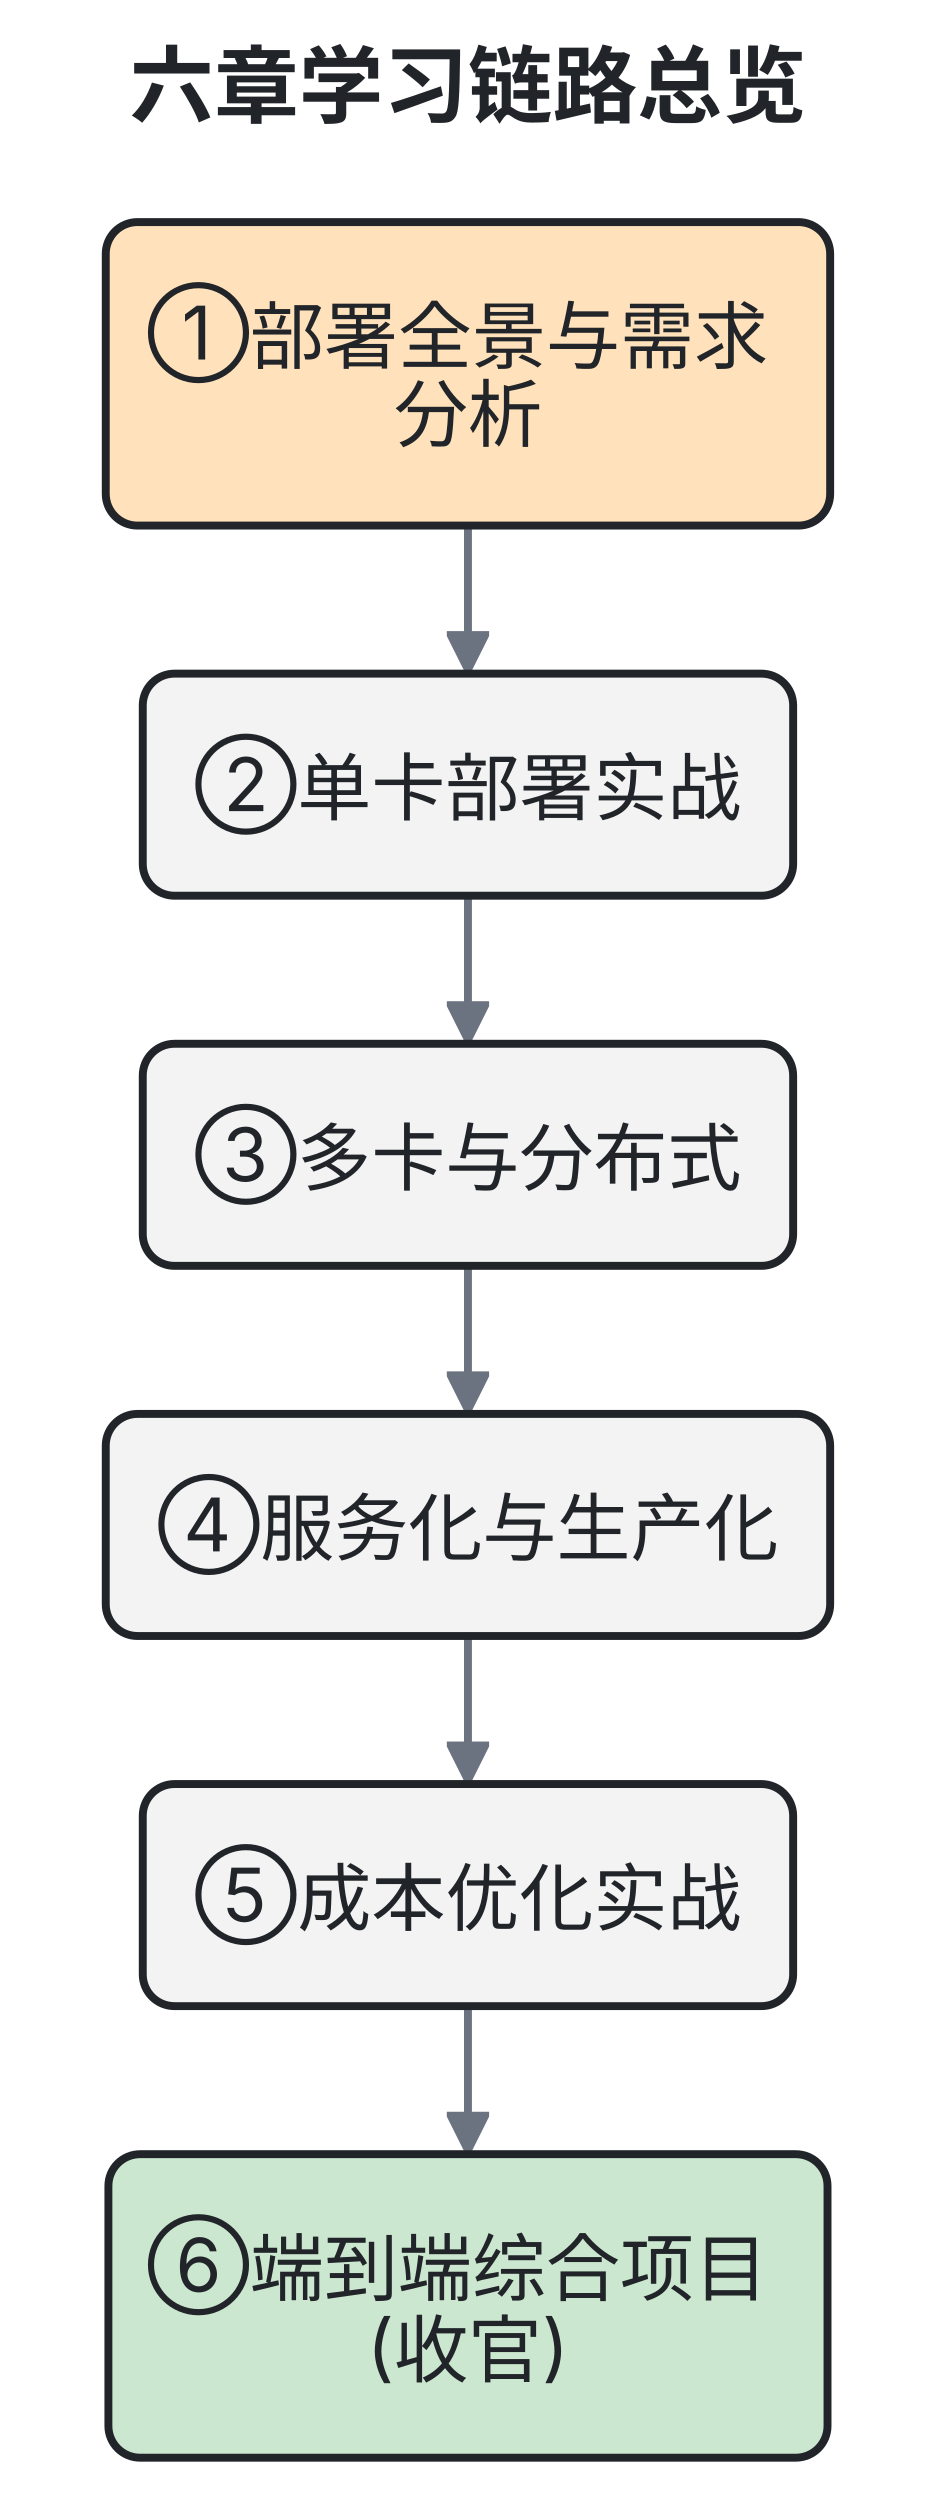
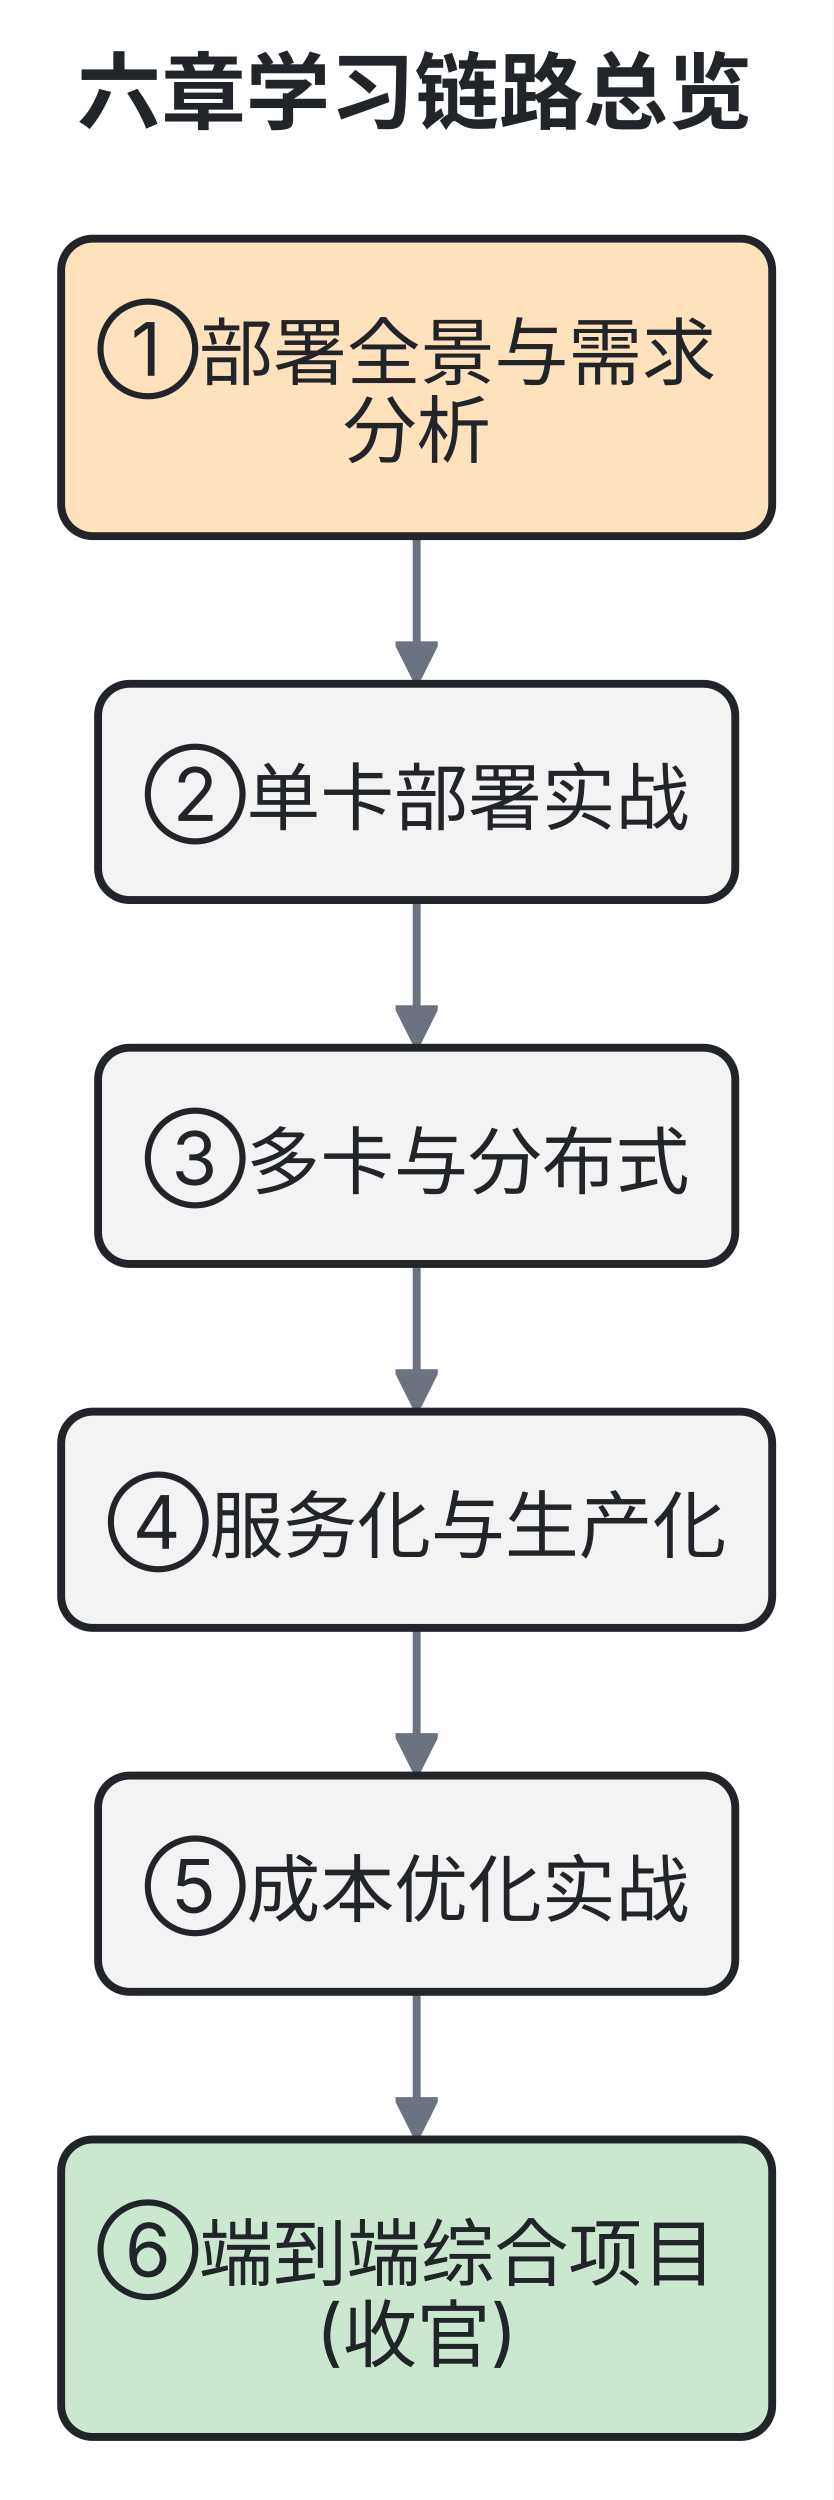
- <svg xmlns="http://www.w3.org/2000/svg" id="fig923342519" width="177" class="flowchart" viewBox="-12 -34 177 472.8" role="graphics-document document" aria-roledescription="flowchart-v2" height="472.8">
-   <rect id="fig-background" x="-12" y="-34" width="177" height="472.8" fill="#FFFFFF" />
-   <style>#fig923342519{font-family:system-ui,-apple-system,"Noto Sans SC","PingFang SC",sans-serif;font-size:14px;fill:#212529;}@keyframes edge-animation-frame{from{stroke-dashoffset:0;}}@keyframes dash{to{stroke-dashoffset:0;}}#fig923342519 .edge-animation-slow{stroke-dasharray:9,5!important;stroke-dashoffset:900;animation:dash 50s linear infinite;stroke-linecap:round;}#fig923342519 .edge-animation-fast{stroke-dasharray:9,5!important;stroke-dashoffset:900;animation:dash 20s linear infinite;stroke-linecap:round;}#fig923342519 .error-icon{fill:#F8FBFF;}#fig923342519 .error-text{fill:#070400;stroke:#070400;}#fig923342519 .edge-thickness-normal{stroke-width:1px;}#fig923342519 .edge-thickness-thick{stroke-width:3.5px;}#fig923342519 .edge-pattern-solid{stroke-dasharray:0;}#fig923342519 .edge-thickness-invisible{stroke-width:0;fill:none;}#fig923342519 .edge-pattern-dashed{stroke-dasharray:3;}#fig923342519 .edge-pattern-dotted{stroke-dasharray:2;}#fig923342519 .marker{fill:#6B7280;stroke:#6B7280;}#fig923342519 .marker.cross{stroke:#6B7280;}#fig923342519 svg{font-family:system-ui,-apple-system,"Noto Sans SC","PingFang SC",sans-serif;font-size:14px;}#fig923342519 p{margin:0;}#fig923342519 .label{font-family:system-ui,-apple-system,"Noto Sans SC","PingFang SC",sans-serif;color:#212529;}#fig923342519 .cluster-label text{fill:#212529;}#fig923342519 .cluster-label span{color:#212529;}#fig923342519 .cluster-label span p{background-color:transparent;}#fig923342519 .label text,#fig923342519 span{fill:#212529;color:#212529;}#fig923342519 .node rect,#fig923342519 .node circle,#fig923342519 .node ellipse,#fig923342519 .node polygon,#fig923342519 .node path{fill:#C2E8F7;stroke:#84D0EF;stroke-width:1px;}#fig923342519 .rough-node .label text,#fig923342519 .node .label text,#fig923342519 .image-shape .label,#fig923342519 .icon-shape .label{text-anchor:middle;}#fig923342519 .node .katex path{fill:#000;stroke:#000;stroke-width:1px;}#fig923342519 .rough-node .label,#fig923342519 .node .label,#fig923342519 .image-shape .label,#fig923342519 .icon-shape .label{text-align:center;}#fig923342519 .node.clickable{cursor:pointer;}#fig923342519 .root .anchor path{fill:#6B7280!important;stroke-width:0;stroke:#6B7280;}#fig923342519 .arrowheadPath{fill:#000000;}#fig923342519 .edgePaths .path{stroke:#6B7280;stroke-width:1px;}#fig923342519 .flowchart-link{stroke:#6B7280;fill:none;}#fig923342519 .edgeLabel{background-color:transparent;text-align:center;}#fig923342519 .edgeLabel p{background-color:transparent;}#fig923342519 .edgeLabel rect{opacity:0.5;background-color:transparent;fill:transparent;}#fig923342519 .labelBkg{background-color:rgba(0, 0, 0, 0.5);}#fig923342519 .cluster rect{fill:#F8FBFF;stroke:#E2E8F0;stroke-width:1px;}#fig923342519 .cluster text{fill:#212529;}#fig923342519 .cluster span{color:#212529;}#fig923342519 .node .collapsed-indicator{fill:#E2E8F0;stroke:none;opacity:0.6;}#fig923342519 .node .collapsed-separator{stroke:#E2E8F0;stroke-width:0.75px;}#fig923342519 div.mermaidTooltip{position:absolute;text-align:center;max-width:200px;padding:2px;font-family:system-ui,-apple-system,"Noto Sans SC","PingFang SC",sans-serif;font-size:12px;background:#F8FBFF;border:1px solid hsl(214.286, 60%, 88.627%);border-radius:2px;pointer-events:none;z-index:100;}#fig923342519 .flowchartTitleText{text-anchor:middle;font-size:18px;fill:#212529;}#fig923342519 rect.text{fill:none;stroke-width:0;}#fig923342519 .icon-shape,#fig923342519 .image-shape{background-color:transparent;text-align:center;}#fig923342519 .icon-shape p,#fig923342519 .image-shape p{background-color:transparent;padding:2px;}#fig923342519 .icon-shape .label rect,#fig923342519 .image-shape .label rect{opacity:0.5;background-color:transparent;fill:transparent;}#fig923342519 .label-icon{display:inline-block;height:1em;overflow:visible;vertical-align:-0.125em;}#fig923342519 .node .label-icon path{fill:currentColor;stroke:revert;stroke-width:revert;}#fig923342519 .node .neo-node{stroke:#84D0EF;}#fig923342519 [data-look="neo"].node rect,#fig923342519 [data-look="neo"].cluster rect,#fig923342519 [data-look="neo"].node polygon{stroke:url(#fig923342519-gradient);filter:drop-shadow( 1px 2px 2px rgba(185,185,185,1));}#fig923342519 [data-look="neo"].swimlane.cluster rect{filter:none;}#fig923342519 [data-look="neo"].node path{stroke:url(#fig923342519-gradient);stroke-width:1px;}#fig923342519 [data-look="neo"].node .outer-path{filter:drop-shadow( 1px 2px 2px rgba(185,185,185,1));}#fig923342519 [data-look="neo"].node .neo-line path{stroke:#84D0EF;filter:none;}#fig923342519 [data-look="neo"].node circle{stroke:url(#fig923342519-gradient);filter:drop-shadow( 1px 2px 2px rgba(185,185,185,1));}#fig923342519 [data-look="neo"].node circle .state-start{fill:#000000;}#fig923342519 [data-look="neo"].icon-shape .icon{fill:url(#fig923342519-gradient);filter:drop-shadow( 1px 2px 2px rgba(185,185,185,1));}#fig923342519 [data-look="neo"].icon-shape .icon-neo path{stroke:url(#fig923342519-gradient);filter:drop-shadow( 1px 2px 2px rgba(185,185,185,1));}#fig923342519 :root{--mermaid-font-family:"trebuchet ms",verdana,arial,sans-serif;}#fig923342519 .neutral rect{fill:rgb(248, 251, 255)!important;stroke:rgb(33, 37, 41)!important;stroke-width:1.5px!important;color:rgb(33, 37, 41)!important;rx:6!important;ry:6!important;}#fig923342519 .neutral polygon{fill:rgb(248, 251, 255)!important;stroke:rgb(33, 37, 41)!important;stroke-width:1.5px!important;color:rgb(33, 37, 41)!important;rx:6!important;ry:6!important;}#fig923342519 .neutral ellipse{fill:rgb(248, 251, 255)!important;stroke:rgb(33, 37, 41)!important;stroke-width:1.5px!important;color:rgb(33, 37, 41)!important;rx:6!important;ry:6!important;}#fig923342519 .neutral circle{fill:rgb(248, 251, 255)!important;stroke:rgb(33, 37, 41)!important;stroke-width:1.5px!important;color:rgb(33, 37, 41)!important;rx:6!important;ry:6!important;}#fig923342519 .neutral path{fill:rgb(248, 251, 255)!important;stroke:rgb(33, 37, 41)!important;stroke-width:1.5px!important;color:rgb(33, 37, 41)!important;rx:6!important;ry:6!important;}#fig923342519 .neutral tspan{fill:rgb(33, 37, 41)!important;}#fig923342519 .root rect{fill:rgb(252, 224, 225)!important;stroke:rgb(33, 37, 41)!important;stroke-width:1.5px!important;color:rgb(33, 37, 41)!important;rx:6!important;ry:6!important;font-weight:bold!important;}#fig923342519 .root polygon{fill:rgb(252, 224, 225)!important;stroke:rgb(33, 37, 41)!important;stroke-width:1.5px!important;color:rgb(33, 37, 41)!important;rx:6!important;ry:6!important;font-weight:bold!important;}#fig923342519 .root ellipse{fill:rgb(252, 224, 225)!important;stroke:rgb(33, 37, 41)!important;stroke-width:1.5px!important;color:rgb(33, 37, 41)!important;rx:6!important;ry:6!important;font-weight:bold!important;}#fig923342519 .root circle{fill:rgb(252, 224, 225)!important;stroke:rgb(33, 37, 41)!important;stroke-width:1.5px!important;color:rgb(33, 37, 41)!important;rx:6!important;ry:6!important;font-weight:bold!important;}#fig923342519 .root tspan{fill:rgb(33, 37, 41)!important;}#fig923342519 .category rect{fill:rgb(194, 232, 247)!important;stroke:rgb(33, 37, 41)!important;stroke-width:1.5px!important;color:rgb(33, 37, 41)!important;rx:6!important;ry:6!important;}#fig923342519 .category polygon{fill:rgb(194, 232, 247)!important;stroke:rgb(33, 37, 41)!important;stroke-width:1.5px!important;color:rgb(33, 37, 41)!important;rx:6!important;ry:6!important;}#fig923342519 .category ellipse{fill:rgb(194, 232, 247)!important;stroke:rgb(33, 37, 41)!important;stroke-width:1.5px!important;color:rgb(33, 37, 41)!important;rx:6!important;ry:6!important;}#fig923342519 .category circle{fill:rgb(194, 232, 247)!important;stroke:rgb(33, 37, 41)!important;stroke-width:1.5px!important;color:rgb(33, 37, 41)!important;rx:6!important;ry:6!important;}#fig923342519 .category path{fill:rgb(194, 232, 247)!important;stroke:rgb(33, 37, 41)!important;stroke-width:1.5px!important;color:rgb(33, 37, 41)!important;rx:6!important;ry:6!important;}#fig923342519 .category tspan{fill:rgb(33, 37, 41)!important;}#fig923342519 .leaf rect{fill:rgb(243, 243, 244)!important;stroke:rgb(33, 37, 41)!important;stroke-width:1.5px!important;color:rgb(33, 37, 41)!important;rx:6!important;ry:6!important;}#fig923342519 .leaf polygon{fill:rgb(243, 243, 244)!important;stroke:rgb(33, 37, 41)!important;stroke-width:1.5px!important;color:rgb(33, 37, 41)!important;rx:6!important;ry:6!important;}#fig923342519 .leaf ellipse{fill:rgb(243, 243, 244)!important;stroke:rgb(33, 37, 41)!important;stroke-width:1.5px!important;color:rgb(33, 37, 41)!important;rx:6!important;ry:6!important;}#fig923342519 .leaf circle{fill:rgb(243, 243, 244)!important;stroke:rgb(33, 37, 41)!important;stroke-width:1.5px!important;color:rgb(33, 37, 41)!important;rx:6!important;ry:6!important;}#fig923342519 .leaf path{fill:rgb(243, 243, 244)!important;stroke:rgb(33, 37, 41)!important;stroke-width:1.5px!important;color:rgb(33, 37, 41)!important;rx:6!important;ry:6!important;}#fig923342519 .leaf tspan{fill:rgb(33, 37, 41)!important;}#fig923342519 .input rect{fill:rgb(255, 226, 187)!important;stroke:rgb(33, 37, 41)!important;stroke-width:1.5px!important;color:rgb(33, 37, 41)!important;rx:6!important;ry:6!important;}#fig923342519 .input polygon{fill:rgb(255, 226, 187)!important;stroke:rgb(33, 37, 41)!important;stroke-width:1.5px!important;color:rgb(33, 37, 41)!important;rx:6!important;ry:6!important;}#fig923342519 .input ellipse{fill:rgb(255, 226, 187)!important;stroke:rgb(33, 37, 41)!important;stroke-width:1.5px!important;color:rgb(33, 37, 41)!important;rx:6!important;ry:6!important;}#fig923342519 .input circle{fill:rgb(255, 226, 187)!important;stroke:rgb(33, 37, 41)!important;stroke-width:1.5px!important;color:rgb(33, 37, 41)!important;rx:6!important;ry:6!important;}#fig923342519 .input path{fill:rgb(255, 226, 187)!important;stroke:rgb(33, 37, 41)!important;stroke-width:1.5px!important;color:rgb(33, 37, 41)!important;rx:6!important;ry:6!important;}#fig923342519 .input tspan{fill:rgb(33, 37, 41)!important;}#fig923342519 .output rect{fill:rgb(204, 231, 207)!important;stroke:rgb(33, 37, 41)!important;stroke-width:1.5px!important;color:rgb(33, 37, 41)!important;rx:6!important;ry:6!important;}#fig923342519 .output polygon{fill:rgb(204, 231, 207)!important;stroke:rgb(33, 37, 41)!important;stroke-width:1.5px!important;color:rgb(33, 37, 41)!important;rx:6!important;ry:6!important;}#fig923342519 .output ellipse{fill:rgb(204, 231, 207)!important;stroke:rgb(33, 37, 41)!important;stroke-width:1.5px!important;color:rgb(33, 37, 41)!important;rx:6!important;ry:6!important;}#fig923342519 .output circle{fill:rgb(204, 231, 207)!important;stroke:rgb(33, 37, 41)!important;stroke-width:1.5px!important;color:rgb(33, 37, 41)!important;rx:6!important;ry:6!important;}#fig923342519 .output path{fill:rgb(204, 231, 207)!important;stroke:rgb(33, 37, 41)!important;stroke-width:1.5px!important;color:rgb(33, 37, 41)!important;rx:6!important;ry:6!important;}#fig923342519 .output tspan{fill:rgb(33, 37, 41)!important;}#fig923342519 .warning rect{fill:rgb(242, 244, 193)!important;stroke:rgb(33, 37, 41)!important;stroke-width:1.5px!important;color:rgb(33, 37, 41)!important;rx:6!important;ry:6!important;}#fig923342519 .warning polygon{fill:rgb(242, 244, 193)!important;stroke:rgb(33, 37, 41)!important;stroke-width:1.5px!important;color:rgb(33, 37, 41)!important;rx:6!important;ry:6!important;}#fig923342519 .warning ellipse{fill:rgb(242, 244, 193)!important;stroke:rgb(33, 37, 41)!important;stroke-width:1.5px!important;color:rgb(33, 37, 41)!important;rx:6!important;ry:6!important;}#fig923342519 .warning circle{fill:rgb(242, 244, 193)!important;stroke:rgb(33, 37, 41)!important;stroke-width:1.5px!important;color:rgb(33, 37, 41)!important;rx:6!important;ry:6!important;}#fig923342519 .warning path{fill:rgb(242, 244, 193)!important;stroke:rgb(33, 37, 41)!important;stroke-width:1.5px!important;color:rgb(33, 37, 41)!important;rx:6!important;ry:6!important;}#fig923342519 .warning tspan{fill:rgb(33, 37, 41)!important;}#fig923342519 .error rect{fill:rgb(254, 202, 202)!important;stroke:rgb(248, 113, 113)!important;stroke-width:1.5px!important;color:rgb(33, 37, 41)!important;rx:6!important;ry:6!important;}#fig923342519 .error polygon{fill:rgb(254, 202, 202)!important;stroke:rgb(248, 113, 113)!important;stroke-width:1.5px!important;color:rgb(33, 37, 41)!important;rx:6!important;ry:6!important;}#fig923342519 .error ellipse{fill:rgb(254, 202, 202)!important;stroke:rgb(248, 113, 113)!important;stroke-width:1.5px!important;color:rgb(33, 37, 41)!important;rx:6!important;ry:6!important;}#fig923342519 .error circle{fill:rgb(254, 202, 202)!important;stroke:rgb(248, 113, 113)!important;stroke-width:1.5px!important;color:rgb(33, 37, 41)!important;rx:6!important;ry:6!important;}#fig923342519 .error path{fill:rgb(254, 202, 202)!important;stroke:rgb(248, 113, 113)!important;stroke-width:1.5px!important;color:rgb(33, 37, 41)!important;rx:6!important;ry:6!important;}#fig923342519 .error tspan{fill:rgb(33, 37, 41)!important;}
+ <svg xmlns="http://www.w3.org/2000/svg" id="fig710857665" width="158" class="flowchart" viewBox="-3.594 -37.25 158 474" role="graphics-document document" aria-roledescription="flowchart-v2" height="474">
+   <rect id="fig-background" x="-3.594" y="-37.25" width="158" height="474" fill="#FFFFFF" />
+   <style>#fig710857665{font-family:system-ui,-apple-system,"Noto Sans SC","PingFang SC",sans-serif;font-size:14px;fill:#212529;}@keyframes edge-animation-frame{from{stroke-dashoffset:0;}}@keyframes dash{to{stroke-dashoffset:0;}}#fig710857665 .edge-animation-slow{stroke-dasharray:9,5!important;stroke-dashoffset:900;animation:dash 50s linear infinite;stroke-linecap:round;}#fig710857665 .edge-animation-fast{stroke-dasharray:9,5!important;stroke-dashoffset:900;animation:dash 20s linear infinite;stroke-linecap:round;}#fig710857665 .error-icon{fill:#F8FBFF;}#fig710857665 .error-text{fill:#070400;stroke:#070400;}#fig710857665 .edge-thickness-normal{stroke-width:1px;}#fig710857665 .edge-thickness-thick{stroke-width:3.5px;}#fig710857665 .edge-pattern-solid{stroke-dasharray:0;}#fig710857665 .edge-thickness-invisible{stroke-width:0;fill:none;}#fig710857665 .edge-pattern-dashed{stroke-dasharray:3;}#fig710857665 .edge-pattern-dotted{stroke-dasharray:2;}#fig710857665 .marker{fill:#6B7280;stroke:#6B7280;}#fig710857665 .marker.cross{stroke:#6B7280;}#fig710857665 svg{font-family:system-ui,-apple-system,"Noto Sans SC","PingFang SC",sans-serif;font-size:14px;}#fig710857665 p{margin:0;}#fig710857665 .label{font-family:system-ui,-apple-system,"Noto Sans SC","PingFang SC",sans-serif;color:#212529;}#fig710857665 .cluster-label text{fill:#212529;}#fig710857665 .cluster-label span{color:#212529;}#fig710857665 .cluster-label span p{background-color:transparent;}#fig710857665 .label text,#fig710857665 span{fill:#212529;color:#212529;}#fig710857665 .node rect,#fig710857665 .node circle,#fig710857665 .node ellipse,#fig710857665 .node polygon,#fig710857665 .node path{fill:#C2E8F7;stroke:#84D0EF;stroke-width:1px;}#fig710857665 .rough-node .label text,#fig710857665 .node .label text,#fig710857665 .image-shape .label,#fig710857665 .icon-shape .label{text-anchor:middle;}#fig710857665 .node .katex path{fill:#000;stroke:#000;stroke-width:1px;}#fig710857665 .rough-node .label,#fig710857665 .node .label,#fig710857665 .image-shape .label,#fig710857665 .icon-shape .label{text-align:center;}#fig710857665 .node.clickable{cursor:pointer;}#fig710857665 .root .anchor path{fill:#6B7280!important;stroke-width:0;stroke:#6B7280;}#fig710857665 .arrowheadPath{fill:#000000;}#fig710857665 .edgePaths .path{stroke:#6B7280;stroke-width:1px;}#fig710857665 .flowchart-link{stroke:#6B7280;fill:none;}#fig710857665 .edgeLabel{background-color:transparent;text-align:center;}#fig710857665 .edgeLabel p{background-color:transparent;}#fig710857665 .edgeLabel rect{opacity:0.5;background-color:transparent;fill:transparent;}#fig710857665 .labelBkg{background-color:rgba(0, 0, 0, 0.5);}#fig710857665 .cluster rect{fill:#F8FBFF;stroke:#E2E8F0;stroke-width:1px;}#fig710857665 .cluster text{fill:#212529;}#fig710857665 .cluster span{color:#212529;}#fig710857665 .node .collapsed-indicator{fill:#E2E8F0;stroke:none;opacity:0.6;}#fig710857665 .node .collapsed-separator{stroke:#E2E8F0;stroke-width:0.75px;}#fig710857665 div.mermaidTooltip{position:absolute;text-align:center;max-width:200px;padding:2px;font-family:system-ui,-apple-system,"Noto Sans SC","PingFang SC",sans-serif;font-size:12px;background:#F8FBFF;border:1px solid hsl(214.286, 60%, 88.627%);border-radius:2px;pointer-events:none;z-index:100;}#fig710857665 .flowchartTitleText{text-anchor:middle;font-size:18px;fill:#212529;}#fig710857665 rect.text{fill:none;stroke-width:0;}#fig710857665 .icon-shape,#fig710857665 .image-shape{background-color:transparent;text-align:center;}#fig710857665 .icon-shape p,#fig710857665 .image-shape p{background-color:transparent;padding:2px;}#fig710857665 .icon-shape .label rect,#fig710857665 .image-shape .label rect{opacity:0.5;background-color:transparent;fill:transparent;}#fig710857665 .label-icon{display:inline-block;height:1em;overflow:visible;vertical-align:-0.125em;}#fig710857665 .node .label-icon path{fill:currentColor;stroke:revert;stroke-width:revert;}#fig710857665 .node .neo-node{stroke:#84D0EF;}#fig710857665 [data-look="neo"].node rect,#fig710857665 [data-look="neo"].cluster rect,#fig710857665 [data-look="neo"].node polygon{stroke:url(#fig710857665-gradient);filter:drop-shadow( 1px 2px 2px rgba(185,185,185,1));}#fig710857665 [data-look="neo"].swimlane.cluster rect{filter:none;}#fig710857665 [data-look="neo"].node path{stroke:url(#fig710857665-gradient);stroke-width:1px;}#fig710857665 [data-look="neo"].node .outer-path{filter:drop-shadow( 1px 2px 2px rgba(185,185,185,1));}#fig710857665 [data-look="neo"].node .neo-line path{stroke:#84D0EF;filter:none;}#fig710857665 [data-look="neo"].node circle{stroke:url(#fig710857665-gradient);filter:drop-shadow( 1px 2px 2px rgba(185,185,185,1));}#fig710857665 [data-look="neo"].node circle .state-start{fill:#000000;}#fig710857665 [data-look="neo"].icon-shape .icon{fill:url(#fig710857665-gradient);filter:drop-shadow( 1px 2px 2px rgba(185,185,185,1));}#fig710857665 [data-look="neo"].icon-shape .icon-neo path{stroke:url(#fig710857665-gradient);filter:drop-shadow( 1px 2px 2px rgba(185,185,185,1));}#fig710857665 :root{--mermaid-font-family:"trebuchet ms",verdana,arial,sans-serif;}#fig710857665 .neutral rect{fill:rgb(248, 251, 255)!important;stroke:rgb(33, 37, 41)!important;stroke-width:1.5px!important;color:rgb(33, 37, 41)!important;rx:6!important;ry:6!important;}#fig710857665 .neutral polygon{fill:rgb(248, 251, 255)!important;stroke:rgb(33, 37, 41)!important;stroke-width:1.5px!important;color:rgb(33, 37, 41)!important;rx:6!important;ry:6!important;}#fig710857665 .neutral ellipse{fill:rgb(248, 251, 255)!important;stroke:rgb(33, 37, 41)!important;stroke-width:1.5px!important;color:rgb(33, 37, 41)!important;rx:6!important;ry:6!important;}#fig710857665 .neutral circle{fill:rgb(248, 251, 255)!important;stroke:rgb(33, 37, 41)!important;stroke-width:1.5px!important;color:rgb(33, 37, 41)!important;rx:6!important;ry:6!important;}#fig710857665 .neutral path{fill:rgb(248, 251, 255)!important;stroke:rgb(33, 37, 41)!important;stroke-width:1.5px!important;color:rgb(33, 37, 41)!important;rx:6!important;ry:6!important;}#fig710857665 .neutral tspan{fill:rgb(33, 37, 41)!important;}#fig710857665 .root rect{fill:rgb(252, 224, 225)!important;stroke:rgb(33, 37, 41)!important;stroke-width:1.5px!important;color:rgb(33, 37, 41)!important;rx:6!important;ry:6!important;font-weight:bold!important;}#fig710857665 .root polygon{fill:rgb(252, 224, 225)!important;stroke:rgb(33, 37, 41)!important;stroke-width:1.5px!important;color:rgb(33, 37, 41)!important;rx:6!important;ry:6!important;font-weight:bold!important;}#fig710857665 .root ellipse{fill:rgb(252, 224, 225)!important;stroke:rgb(33, 37, 41)!important;stroke-width:1.5px!important;color:rgb(33, 37, 41)!important;rx:6!important;ry:6!important;font-weight:bold!important;}#fig710857665 .root circle{fill:rgb(252, 224, 225)!important;stroke:rgb(33, 37, 41)!important;stroke-width:1.5px!important;color:rgb(33, 37, 41)!important;rx:6!important;ry:6!important;font-weight:bold!important;}#fig710857665 .root tspan{fill:rgb(33, 37, 41)!important;}#fig710857665 .category rect{fill:rgb(194, 232, 247)!important;stroke:rgb(33, 37, 41)!important;stroke-width:1.5px!important;color:rgb(33, 37, 41)!important;rx:6!important;ry:6!important;}#fig710857665 .category polygon{fill:rgb(194, 232, 247)!important;stroke:rgb(33, 37, 41)!important;stroke-width:1.5px!important;color:rgb(33, 37, 41)!important;rx:6!important;ry:6!important;}#fig710857665 .category ellipse{fill:rgb(194, 232, 247)!important;stroke:rgb(33, 37, 41)!important;stroke-width:1.5px!important;color:rgb(33, 37, 41)!important;rx:6!important;ry:6!important;}#fig710857665 .category circle{fill:rgb(194, 232, 247)!important;stroke:rgb(33, 37, 41)!important;stroke-width:1.5px!important;color:rgb(33, 37, 41)!important;rx:6!important;ry:6!important;}#fig710857665 .category path{fill:rgb(194, 232, 247)!important;stroke:rgb(33, 37, 41)!important;stroke-width:1.5px!important;color:rgb(33, 37, 41)!important;rx:6!important;ry:6!important;}#fig710857665 .category tspan{fill:rgb(33, 37, 41)!important;}#fig710857665 .leaf rect{fill:rgb(243, 243, 244)!important;stroke:rgb(33, 37, 41)!important;stroke-width:1.5px!important;color:rgb(33, 37, 41)!important;rx:6!important;ry:6!important;}#fig710857665 .leaf polygon{fill:rgb(243, 243, 244)!important;stroke:rgb(33, 37, 41)!important;stroke-width:1.5px!important;color:rgb(33, 37, 41)!important;rx:6!important;ry:6!important;}#fig710857665 .leaf ellipse{fill:rgb(243, 243, 244)!important;stroke:rgb(33, 37, 41)!important;stroke-width:1.5px!important;color:rgb(33, 37, 41)!important;rx:6!important;ry:6!important;}#fig710857665 .leaf circle{fill:rgb(243, 243, 244)!important;stroke:rgb(33, 37, 41)!important;stroke-width:1.5px!important;color:rgb(33, 37, 41)!important;rx:6!important;ry:6!important;}#fig710857665 .leaf path{fill:rgb(243, 243, 244)!important;stroke:rgb(33, 37, 41)!important;stroke-width:1.5px!important;color:rgb(33, 37, 41)!important;rx:6!important;ry:6!important;}#fig710857665 .leaf tspan{fill:rgb(33, 37, 41)!important;}#fig710857665 .input rect{fill:rgb(255, 226, 187)!important;stroke:rgb(33, 37, 41)!important;stroke-width:1.5px!important;color:rgb(33, 37, 41)!important;rx:6!important;ry:6!important;}#fig710857665 .input polygon{fill:rgb(255, 226, 187)!important;stroke:rgb(33, 37, 41)!important;stroke-width:1.5px!important;color:rgb(33, 37, 41)!important;rx:6!important;ry:6!important;}#fig710857665 .input ellipse{fill:rgb(255, 226, 187)!important;stroke:rgb(33, 37, 41)!important;stroke-width:1.5px!important;color:rgb(33, 37, 41)!important;rx:6!important;ry:6!important;}#fig710857665 .input circle{fill:rgb(255, 226, 187)!important;stroke:rgb(33, 37, 41)!important;stroke-width:1.5px!important;color:rgb(33, 37, 41)!important;rx:6!important;ry:6!important;}#fig710857665 .input path{fill:rgb(255, 226, 187)!important;stroke:rgb(33, 37, 41)!important;stroke-width:1.5px!important;color:rgb(33, 37, 41)!important;rx:6!important;ry:6!important;}#fig710857665 .input tspan{fill:rgb(33, 37, 41)!important;}#fig710857665 .output rect{fill:rgb(204, 231, 207)!important;stroke:rgb(33, 37, 41)!important;stroke-width:1.5px!important;color:rgb(33, 37, 41)!important;rx:6!important;ry:6!important;}#fig710857665 .output polygon{fill:rgb(204, 231, 207)!important;stroke:rgb(33, 37, 41)!important;stroke-width:1.5px!important;color:rgb(33, 37, 41)!important;rx:6!important;ry:6!important;}#fig710857665 .output ellipse{fill:rgb(204, 231, 207)!important;stroke:rgb(33, 37, 41)!important;stroke-width:1.5px!important;color:rgb(33, 37, 41)!important;rx:6!important;ry:6!important;}#fig710857665 .output circle{fill:rgb(204, 231, 207)!important;stroke:rgb(33, 37, 41)!important;stroke-width:1.5px!important;color:rgb(33, 37, 41)!important;rx:6!important;ry:6!important;}#fig710857665 .output path{fill:rgb(204, 231, 207)!important;stroke:rgb(33, 37, 41)!important;stroke-width:1.5px!important;color:rgb(33, 37, 41)!important;rx:6!important;ry:6!important;}#fig710857665 .output tspan{fill:rgb(33, 37, 41)!important;}#fig710857665 .warning rect{fill:rgb(242, 244, 193)!important;stroke:rgb(33, 37, 41)!important;stroke-width:1.5px!important;color:rgb(33, 37, 41)!important;rx:6!important;ry:6!important;}#fig710857665 .warning polygon{fill:rgb(242, 244, 193)!important;stroke:rgb(33, 37, 41)!important;stroke-width:1.5px!important;color:rgb(33, 37, 41)!important;rx:6!important;ry:6!important;}#fig710857665 .warning ellipse{fill:rgb(242, 244, 193)!important;stroke:rgb(33, 37, 41)!important;stroke-width:1.5px!important;color:rgb(33, 37, 41)!important;rx:6!important;ry:6!important;}#fig710857665 .warning circle{fill:rgb(242, 244, 193)!important;stroke:rgb(33, 37, 41)!important;stroke-width:1.5px!important;color:rgb(33, 37, 41)!important;rx:6!important;ry:6!important;}#fig710857665 .warning path{fill:rgb(242, 244, 193)!important;stroke:rgb(33, 37, 41)!important;stroke-width:1.5px!important;color:rgb(33, 37, 41)!important;rx:6!important;ry:6!important;}#fig710857665 .warning tspan{fill:rgb(33, 37, 41)!important;}#fig710857665 .error rect{fill:rgb(254, 202, 202)!important;stroke:rgb(248, 113, 113)!important;stroke-width:1.5px!important;color:rgb(33, 37, 41)!important;rx:6!important;ry:6!important;}#fig710857665 .error polygon{fill:rgb(254, 202, 202)!important;stroke:rgb(248, 113, 113)!important;stroke-width:1.5px!important;color:rgb(33, 37, 41)!important;rx:6!important;ry:6!important;}#fig710857665 .error ellipse{fill:rgb(254, 202, 202)!important;stroke:rgb(248, 113, 113)!important;stroke-width:1.5px!important;color:rgb(33, 37, 41)!important;rx:6!important;ry:6!important;}#fig710857665 .error circle{fill:rgb(254, 202, 202)!important;stroke:rgb(248, 113, 113)!important;stroke-width:1.5px!important;color:rgb(33, 37, 41)!important;rx:6!important;ry:6!important;}#fig710857665 .error path{fill:rgb(254, 202, 202)!important;stroke:rgb(248, 113, 113)!important;stroke-width:1.5px!important;color:rgb(33, 37, 41)!important;rx:6!important;ry:6!important;}#fig710857665 .error tspan{fill:rgb(33, 37, 41)!important;}
.edgePaths path,.flowchart-link,path.edge-thickness-normal,path.edge-thickness-thick{fill:none!important;}.edgeLabel rect,.edgeLabel .background,.labelBkg,.edgeLabel foreignObject div{fill:none!important;opacity:0!important;background:transparent!important;}.marker path,.marker polygon{fill:#6B7280!important;stroke:#6B7280!important;}</style>
  <g>
-     <marker id="fig923342519_flowchart-v2-pointEnd" class="marker flowchart-v2" viewBox="0 0 10 10" refX="5" refY="5" markerUnits="userSpaceOnUse" markerWidth="8" markerHeight="8" orient="auto">
+     <marker id="fig710857665_flowchart-v2-pointEnd" class="marker flowchart-v2" viewBox="0 0 10 10" refX="5" refY="5" markerUnits="userSpaceOnUse" markerWidth="8" markerHeight="8" orient="auto">
      <path d="M 0 0 L 10 5 L 0 10 z" class="arrowMarkerPath" style="stroke-width: 1; stroke-dasharray: 1, 0;" />
    </marker>
-     <marker id="fig923342519_flowchart-v2-pointStart" class="marker flowchart-v2" viewBox="0 0 10 10" refX="4.5" refY="5" markerUnits="userSpaceOnUse" markerWidth="8" markerHeight="8" orient="auto">
+     <marker id="fig710857665_flowchart-v2-pointStart" class="marker flowchart-v2" viewBox="0 0 10 10" refX="4.5" refY="5" markerUnits="userSpaceOnUse" markerWidth="8" markerHeight="8" orient="auto">
      <path d="M 0 5 L 10 10 L 10 0 z" class="arrowMarkerPath" style="stroke-width: 1; stroke-dasharray: 1, 0;" />
    </marker>
-     <marker id="fig923342519_flowchart-v2-pointEnd-margin" class="marker flowchart-v2" viewBox="0 0 11.5 14" refX="11.5" refY="7" markerUnits="userSpaceOnUse" markerWidth="10.5" markerHeight="14" orient="auto">
+     <marker id="fig710857665_flowchart-v2-pointEnd-margin" class="marker flowchart-v2" viewBox="0 0 11.5 14" refX="11.5" refY="7" markerUnits="userSpaceOnUse" markerWidth="10.5" markerHeight="14" orient="auto">
      <path d="M 0 0 L 11.5 7 L 0 14 z" class="arrowMarkerPath" style="stroke-width: 0; stroke-dasharray: 1, 0;" />
    </marker>
-     <marker id="fig923342519_flowchart-v2-pointStart-margin" class="marker flowchart-v2" viewBox="0 0 11.5 14" refX="1" refY="7" markerUnits="userSpaceOnUse" markerWidth="11.5" markerHeight="14" orient="auto">
+     <marker id="fig710857665_flowchart-v2-pointStart-margin" class="marker flowchart-v2" viewBox="0 0 11.5 14" refX="1" refY="7" markerUnits="userSpaceOnUse" markerWidth="11.5" markerHeight="14" orient="auto">
      <polygon points="0,7 11.5,14 11.5,0" class="arrowMarkerPath" style="stroke-width: 0; stroke-dasharray: 1, 0;" />
    </marker>
-     <marker id="fig923342519_flowchart-v2-circleEnd" class="marker flowchart-v2" viewBox="0 0 10 10" refX="11" refY="5" markerUnits="userSpaceOnUse" markerWidth="11" markerHeight="11" orient="auto">
+     <marker id="fig710857665_flowchart-v2-circleEnd" class="marker flowchart-v2" viewBox="0 0 10 10" refX="11" refY="5" markerUnits="userSpaceOnUse" markerWidth="11" markerHeight="11" orient="auto">
      <circle cx="5" cy="5" r="5" class="arrowMarkerPath" style="stroke-width: 1; stroke-dasharray: 1, 0;" />
    </marker>
-     <marker id="fig923342519_flowchart-v2-circleStart" class="marker flowchart-v2" viewBox="0 0 10 10" refX="-1" refY="5" markerUnits="userSpaceOnUse" markerWidth="11" markerHeight="11" orient="auto">
+     <marker id="fig710857665_flowchart-v2-circleStart" class="marker flowchart-v2" viewBox="0 0 10 10" refX="-1" refY="5" markerUnits="userSpaceOnUse" markerWidth="11" markerHeight="11" orient="auto">
      <circle cx="5" cy="5" r="5" class="arrowMarkerPath" style="stroke-width: 1; stroke-dasharray: 1, 0;" />
    </marker>
-     <marker id="fig923342519_flowchart-v2-circleEnd-margin" class="marker flowchart-v2" viewBox="0 0 10 10" refY="5" refX="12.25" markerUnits="userSpaceOnUse" markerWidth="14" markerHeight="14" orient="auto">
+     <marker id="fig710857665_flowchart-v2-circleEnd-margin" class="marker flowchart-v2" viewBox="0 0 10 10" refY="5" refX="12.25" markerUnits="userSpaceOnUse" markerWidth="14" markerHeight="14" orient="auto">
      <circle cx="5" cy="5" r="5" class="arrowMarkerPath" style="stroke-width: 0; stroke-dasharray: 1, 0;" />
    </marker>
-     <marker id="fig923342519_flowchart-v2-circleStart-margin" class="marker flowchart-v2" viewBox="0 0 10 10" refX="-2" refY="5" markerUnits="userSpaceOnUse" markerWidth="14" markerHeight="14" orient="auto">
+     <marker id="fig710857665_flowchart-v2-circleStart-margin" class="marker flowchart-v2" viewBox="0 0 10 10" refX="-2" refY="5" markerUnits="userSpaceOnUse" markerWidth="14" markerHeight="14" orient="auto">
      <circle cx="5" cy="5" r="5" class="arrowMarkerPath" style="stroke-width: 0; stroke-dasharray: 1, 0;" />
    </marker>
-     <marker id="fig923342519_flowchart-v2-crossEnd" class="marker cross flowchart-v2" viewBox="0 0 11 11" refX="12" refY="5.2" markerUnits="userSpaceOnUse" markerWidth="11" markerHeight="11" orient="auto">
+     <marker id="fig710857665_flowchart-v2-crossEnd" class="marker cross flowchart-v2" viewBox="0 0 11 11" refX="12" refY="5.2" markerUnits="userSpaceOnUse" markerWidth="11" markerHeight="11" orient="auto">
      <path d="M 1,1 l 9,9 M 10,1 l -9,9" class="arrowMarkerPath" style="stroke-width: 2; stroke-dasharray: 1, 0;" />
    </marker>
-     <marker id="fig923342519_flowchart-v2-crossStart" class="marker cross flowchart-v2" viewBox="0 0 11 11" refX="-1" refY="5.2" markerUnits="userSpaceOnUse" markerWidth="11" markerHeight="11" orient="auto">
+     <marker id="fig710857665_flowchart-v2-crossStart" class="marker cross flowchart-v2" viewBox="0 0 11 11" refX="-1" refY="5.2" markerUnits="userSpaceOnUse" markerWidth="11" markerHeight="11" orient="auto">
      <path d="M 1,1 l 9,9 M 10,1 l -9,9" class="arrowMarkerPath" style="stroke-width: 2; stroke-dasharray: 1, 0;" />
    </marker>
-     <marker id="fig923342519_flowchart-v2-crossEnd-margin" class="marker cross flowchart-v2" viewBox="0 0 15 15" refX="17.7" refY="7.5" markerUnits="userSpaceOnUse" markerWidth="12" markerHeight="12" orient="auto">
+     <marker id="fig710857665_flowchart-v2-crossEnd-margin" class="marker cross flowchart-v2" viewBox="0 0 15 15" refX="17.7" refY="7.5" markerUnits="userSpaceOnUse" markerWidth="12" markerHeight="12" orient="auto">
      <path d="M 1,1 L 14,14 M 1,14 L 14,1" class="arrowMarkerPath" style="stroke-width: 2.5;" />
    </marker>
-     <marker id="fig923342519_flowchart-v2-crossStart-margin" class="marker cross flowchart-v2" viewBox="0 0 15 15" refX="-3.5" refY="7.5" markerUnits="userSpaceOnUse" markerWidth="12" markerHeight="12" orient="auto">
+     <marker id="fig710857665_flowchart-v2-crossStart-margin" class="marker cross flowchart-v2" viewBox="0 0 15 15" refX="-3.5" refY="7.5" markerUnits="userSpaceOnUse" markerWidth="12" markerHeight="12" orient="auto">
      <path d="M 1,1 L 14,14 M 1,14 L 14,1" class="arrowMarkerPath" style="stroke-width: 2.5; stroke-dasharray: 1, 0;" />
    </marker>
    <g class="root">
      <g class="clusters" />
      <g class="edgePaths">
-         <path d="M76.5,65.4L76.5,67.733C76.5,70.067,76.5,74.733,76.5,78.733C76.5,82.733,76.5,86.067,76.5,87.733L76.5,89.4" id="fig923342519-L_e0_e1_0" class=" edge-thickness-normal edge-pattern-solid edge-thickness-normal edge-pattern-solid flowchart-link" style="stroke: rgb(107, 114, 128); stroke-width: 1.5px; fill: none !important;" data-edge="true" data-et="edge" data-id="L_e0_e1_0" data-points="W3sieCI6NzYuNSwieSI6NjUuNDAwMDAxNTI1ODc4OX0seyJ4Ijo3Ni41LCJ5Ijo3OS40MDAwMDE1MjU4Nzg5fSx7IngiOjc2LjUsInkiOjkzLjQwMDAwMTUyNTg3ODl9XQ==" data-look="classic" marker-end="url(#fig923342519_flowchart-v2-pointEnd__6B7280)" />
-         <path d="M76.5,135.4L76.5,137.733C76.5,140.067,76.5,144.733,76.5,148.733C76.5,152.733,76.5,156.067,76.5,157.733L76.5,159.4" id="fig923342519-L_e1_e2_0" class=" edge-thickness-normal edge-pattern-solid edge-thickness-normal edge-pattern-solid flowchart-link" style="stroke: rgb(107, 114, 128); stroke-width: 1.5px; fill: none !important;" data-edge="true" data-et="edge" data-id="L_e1_e2_0" data-points="W3sieCI6NzYuNSwieSI6MTM1LjQwMDAwMTUyNTg3ODl9LHsieCI6NzYuNSwieSI6MTQ5LjQwMDAwMTUyNTg3ODl9LHsieCI6NzYuNSwieSI6MTYzLjQwMDAwMTUyNTg3ODl9XQ==" data-look="classic" marker-end="url(#fig923342519_flowchart-v2-pointEnd__6B7280)" />
-         <path d="M76.5,205.4L76.5,207.733C76.5,210.067,76.5,214.733,76.5,218.733C76.5,222.733,76.5,226.067,76.5,227.733L76.5,229.4" id="fig923342519-L_e2_e3_0" class=" edge-thickness-normal edge-pattern-solid edge-thickness-normal edge-pattern-solid flowchart-link" style="stroke: rgb(107, 114, 128); stroke-width: 1.5px; fill: none !important;" data-edge="true" data-et="edge" data-id="L_e2_e3_0" data-points="W3sieCI6NzYuNSwieSI6MjA1LjQwMDAwMTUyNTg3ODl9LHsieCI6NzYuNSwieSI6MjE5LjQwMDAwMTUyNTg3ODl9LHsieCI6NzYuNSwieSI6MjMzLjQwMDAwMTUyNTg3ODl9XQ==" data-look="classic" marker-end="url(#fig923342519_flowchart-v2-pointEnd__6B7280)" />
-         <path d="M76.5,275.4L76.5,277.733C76.5,280.067,76.5,284.733,76.5,288.733C76.5,292.733,76.5,296.067,76.5,297.733L76.5,299.4" id="fig923342519-L_e3_e4_0" class=" edge-thickness-normal edge-pattern-solid edge-thickness-normal edge-pattern-solid flowchart-link" style="stroke: rgb(107, 114, 128); stroke-width: 1.5px; fill: none !important;" data-edge="true" data-et="edge" data-id="L_e3_e4_0" data-points="W3sieCI6NzYuNSwieSI6Mjc1LjQwMDAwMTUyNTg3ODl9LHsieCI6NzYuNSwieSI6Mjg5LjQwMDAwMTUyNTg3ODl9LHsieCI6NzYuNSwieSI6MzAzLjQwMDAwMTUyNTg3ODl9XQ==" data-look="classic" marker-end="url(#fig923342519_flowchart-v2-pointEnd__6B7280)" />
-         <path d="M76.5,345.4L76.5,347.733C76.5,350.067,76.5,354.733,76.5,358.733C76.5,362.733,76.5,366.067,76.5,367.733L76.5,369.4" id="fig923342519-L_e4_e5_0" class=" edge-thickness-normal edge-pattern-solid edge-thickness-normal edge-pattern-solid flowchart-link" style="stroke: rgb(107, 114, 128); stroke-width: 1.5px; fill: none !important;" data-edge="true" data-et="edge" data-id="L_e4_e5_0" data-points="W3sieCI6NzYuNSwieSI6MzQ1LjQwMDAwMTUyNTg3ODl9LHsieCI6NzYuNSwieSI6MzU5LjQwMDAwMTUyNTg3ODl9LHsieCI6NzYuNSwieSI6MzczLjQwMDAwMTUyNTg3ODl9XQ==" data-look="classic" marker-end="url(#fig923342519_flowchart-v2-pointEnd__6B7280)" />
+         <path d="M75.406,64.4L75.406,66.733C75.406,69.067,75.406,73.733,75.406,77.733C75.406,81.733,75.406,85.067,75.406,86.733L75.406,88.4" id="fig710857665-L_e0_e1_0" class=" edge-thickness-normal edge-pattern-solid edge-thickness-normal edge-pattern-solid flowchart-link" style="stroke: rgb(107, 114, 128); stroke-width: 1.5px; fill: none !important;" data-edge="true" data-et="edge" data-id="L_e0_e1_0" data-points="W3sieCI6NzUuNDA2MjUsInkiOjY0LjQwMDAwMTUyNTg3ODl9LHsieCI6NzUuNDA2MjUsInkiOjc4LjQwMDAwMTUyNTg3ODl9LHsieCI6NzUuNDA2MjUsInkiOjkyLjQwMDAwMTUyNTg3ODl9XQ==" data-look="classic" marker-end="url(#fig710857665_flowchart-v2-pointEnd__6B7280)" />
+         <path d="M75.406,133.4L75.406,135.733C75.406,138.067,75.406,142.733,75.406,146.733C75.406,150.733,75.406,154.067,75.406,155.733L75.406,157.4" id="fig710857665-L_e1_e2_0" class=" edge-thickness-normal edge-pattern-solid edge-thickness-normal edge-pattern-solid flowchart-link" style="stroke: rgb(107, 114, 128); stroke-width: 1.5px; fill: none !important;" data-edge="true" data-et="edge" data-id="L_e1_e2_0" data-points="W3sieCI6NzUuNDA2MjUsInkiOjEzMy40MDAwMDE1MjU4Nzg5fSx7IngiOjc1LjQwNjI1LCJ5IjoxNDcuNDAwMDAxNTI1ODc4OX0seyJ4Ijo3NS40MDYyNSwieSI6MTYxLjQwMDAwMTUyNTg3ODl9XQ==" data-look="classic" marker-end="url(#fig710857665_flowchart-v2-pointEnd__6B7280)" />
+         <path d="M75.406,202.4L75.406,204.733C75.406,207.067,75.406,211.733,75.406,215.733C75.406,219.733,75.406,223.067,75.406,224.733L75.406,226.4" id="fig710857665-L_e2_e3_0" class=" edge-thickness-normal edge-pattern-solid edge-thickness-normal edge-pattern-solid flowchart-link" style="stroke: rgb(107, 114, 128); stroke-width: 1.5px; fill: none !important;" data-edge="true" data-et="edge" data-id="L_e2_e3_0" data-points="W3sieCI6NzUuNDA2MjUsInkiOjIwMi40MDAwMDE1MjU4Nzg5fSx7IngiOjc1LjQwNjI1LCJ5IjoyMTYuNDAwMDAxNTI1ODc4OX0seyJ4Ijo3NS40MDYyNSwieSI6MjMwLjQwMDAwMTUyNTg3ODl9XQ==" data-look="classic" marker-end="url(#fig710857665_flowchart-v2-pointEnd__6B7280)" />
+         <path d="M75.406,271.4L75.406,273.733C75.406,276.067,75.406,280.733,75.406,284.733C75.406,288.733,75.406,292.067,75.406,293.733L75.406,295.4" id="fig710857665-L_e3_e4_0" class=" edge-thickness-normal edge-pattern-solid edge-thickness-normal edge-pattern-solid flowchart-link" style="stroke: rgb(107, 114, 128); stroke-width: 1.5px; fill: none !important;" data-edge="true" data-et="edge" data-id="L_e3_e4_0" data-points="W3sieCI6NzUuNDA2MjUsInkiOjI3MS40MDAwMDE1MjU4Nzg5fSx7IngiOjc1LjQwNjI1LCJ5IjoyODUuNDAwMDAxNTI1ODc4OX0seyJ4Ijo3NS40MDYyNSwieSI6Mjk5LjQwMDAwMTUyNTg3ODl9XQ==" data-look="classic" marker-end="url(#fig710857665_flowchart-v2-pointEnd__6B7280)" />
+         <path d="M75.406,340.4L75.406,342.733C75.406,345.067,75.406,349.733,75.406,353.733C75.406,357.733,75.406,361.067,75.406,362.733L75.406,364.4" id="fig710857665-L_e4_e5_0" class=" edge-thickness-normal edge-pattern-solid edge-thickness-normal edge-pattern-solid flowchart-link" style="stroke: rgb(107, 114, 128); stroke-width: 1.5px; fill: none !important;" data-edge="true" data-et="edge" data-id="L_e4_e5_0" data-points="W3sieCI6NzUuNDA2MjUsInkiOjM0MC40MDAwMDE1MjU4Nzg5fSx7IngiOjc1LjQwNjI1LCJ5IjozNTQuNDAwMDAxNTI1ODc4OX0seyJ4Ijo3NS40MDYyNSwieSI6MzY4LjQwMDAwMTUyNTg3ODl9XQ==" data-look="classic" marker-end="url(#fig710857665_flowchart-v2-pointEnd__6B7280)" />
      </g>
      <g class="edgeLabels">
        <g class="edgeLabel">
          <g class="label" data-id="L_e0_e1_0" transform="translate(0, 0)">
            <text y="-10.1" text-anchor="middle">
              <tspan class="text-outer-tspan row" x="0" y="-0.1em" dy="1.1em" text-anchor="middle" />
            </text>
          </g>
        </g>
        <g>
          <rect class="background" style="stroke: none" />
        </g>
        <g class="edgeLabel">
          <g class="label" data-id="L_e1_e2_0" transform="translate(0, 0)">
            <text y="-10.1" text-anchor="middle">
              <tspan class="text-outer-tspan row" x="0" y="-0.1em" dy="1.1em" text-anchor="middle" />
            </text>
          </g>
        </g>
        <g>
          <rect class="background" style="stroke: none" />
        </g>
        <g class="edgeLabel">
          <g class="label" data-id="L_e2_e3_0" transform="translate(0, 0)">
            <text y="-10.1" text-anchor="middle">
              <tspan class="text-outer-tspan row" x="0" y="-0.1em" dy="1.1em" text-anchor="middle" />
            </text>
          </g>
        </g>
        <g>
          <rect class="background" style="stroke: none" />
        </g>
        <g class="edgeLabel">
          <g class="label" data-id="L_e3_e4_0" transform="translate(0, 0)">
            <text y="-10.1" text-anchor="middle">
              <tspan class="text-outer-tspan row" x="0" y="-0.1em" dy="1.1em" text-anchor="middle" />
            </text>
          </g>
        </g>
        <g>
          <rect class="background" style="stroke: none" />
        </g>
        <g class="edgeLabel">
          <g class="label" data-id="L_e4_e5_0" transform="translate(0, 0)">
            <text y="-10.1" text-anchor="middle">
              <tspan class="text-outer-tspan row" x="0" y="-0.1em" dy="1.1em" text-anchor="middle" />
            </text>
          </g>
        </g>
        <g>
          <rect class="background" style="stroke: none" />
        </g>
      </g>
      <g class="nodes">
-         <g class="node default input " id="fig923342519-flowchart-e0-0" data-look="classic" transform="translate(76.5, 36.7)">
-           <rect class="basic label-container" style="fill:#FFE2BB !important;stroke:#212529 !important;stroke-width:1.5px !important;rx:6 !important;ry:6 !important" rx="5" ry="5" x="-68.5" y="-28.7" width="137" height="57.4" />
-           <g class="label" style="color:#212529 !important" transform="translate(0, -16.7)">
+         <g class="node default input " id="fig710857665-flowchart-e0-0" data-look="classic" transform="translate(75.40625, 36.2)">
+           <rect class="basic label-container" style="fill:#FFE2BB !important;stroke:#212529 !important;stroke-width:1.5px !important;rx:6 !important;ry:6 !important" rx="5" ry="5" x="-67.406" y="-28.2" width="134.812" height="56.4" />
+           <g class="label" style="color:#212529 !important" transform="translate(0, -16.2)">
            <rect />
            <g>
              <rect class="background" style="stroke: none" />
              <text y="-10.1" style="fill:#212529 !important">
                <tspan class="text-outer-tspan row" x="0" y="-0.1em" dy="1.1em">
                  <tspan font-style="normal" class="text-inner-tspan" font-weight="normal">①部署全景与需求</tspan>
                </tspan>
                <tspan class="text-outer-tspan row" x="0" y="1em" dy="1.1em">
                  <tspan font-style="normal" class="text-inner-tspan" font-weight="normal">分析</tspan>
                </tspan>
              </text>
            </g>
          </g>
        </g>
-         <g class="node default leaf " id="fig923342519-flowchart-e1-1" data-look="classic" transform="translate(76.5, 114.4)">
-           <rect class="basic label-container" style="fill:#F3F3F4 !important;stroke:#212529 !important;stroke-width:1.5px !important;rx:6 !important;ry:6 !important" rx="5" ry="5" x="-61.5" y="-21" width="123" height="42" />
-           <g class="label" style="color:#212529 !important" transform="translate(0, -9)">
+         <g class="node default leaf " id="fig710857665-flowchart-e1-1" data-look="classic" transform="translate(75.40625, 112.9)">
+           <rect class="basic label-container" style="fill:#F3F3F4 !important;stroke:#212529 !important;stroke-width:1.5px !important;rx:6 !important;ry:6 !important" rx="5" ry="5" x="-60.406" y="-20.5" width="120.812" height="41" />
+           <g class="label" style="color:#212529 !important" transform="translate(0, -8.5)">
            <rect />
            <g>
              <rect class="background" style="stroke: none" />
              <text y="-10.1" style="fill:#212529 !important">
                <tspan class="text-outer-tspan row" x="0" y="-0.1em" dy="1.1em">
                  <tspan font-style="normal" class="text-inner-tspan" font-weight="normal">②单卡部署实战</tspan>
                </tspan>
              </text>
            </g>
          </g>
        </g>
-         <g class="node default leaf " id="fig923342519-flowchart-e2-2" data-look="classic" transform="translate(76.5, 184.4)">
-           <rect class="basic label-container" style="fill:#F3F3F4 !important;stroke:#212529 !important;stroke-width:1.5px !important;rx:6 !important;ry:6 !important" rx="5" ry="5" x="-61.5" y="-21" width="123" height="42" />
-           <g class="label" style="color:#212529 !important" transform="translate(0, -9)">
+         <g class="node default leaf " id="fig710857665-flowchart-e2-2" data-look="classic" transform="translate(75.40625, 181.9)">
+           <rect class="basic label-container" style="fill:#F3F3F4 !important;stroke:#212529 !important;stroke-width:1.5px !important;rx:6 !important;ry:6 !important" rx="5" ry="5" x="-60.406" y="-20.5" width="120.812" height="41" />
+           <g class="label" style="color:#212529 !important" transform="translate(0, -8.5)">
            <rect />
            <g>
              <rect class="background" style="stroke: none" />
              <text y="-10.1" style="fill:#212529 !important">
                <tspan class="text-outer-tspan row" x="0" y="-0.1em" dy="1.1em">
                  <tspan font-style="normal" class="text-inner-tspan" font-weight="normal">③多卡与分布式</tspan>
                </tspan>
              </text>
            </g>
          </g>
        </g>
-         <g class="node default leaf " id="fig923342519-flowchart-e3-3" data-look="classic" transform="translate(76.5, 254.4)">
-           <rect class="basic label-container" style="fill:#F3F3F4 !important;stroke:#212529 !important;stroke-width:1.5px !important;rx:6 !important;ry:6 !important" rx="5" ry="5" x="-68.5" y="-21" width="137" height="42" />
-           <g class="label" style="color:#212529 !important" transform="translate(0, -9)">
+         <g class="node default leaf " id="fig710857665-flowchart-e3-3" data-look="classic" transform="translate(75.40625, 250.9)">
+           <rect class="basic label-container" style="fill:#F3F3F4 !important;stroke:#212529 !important;stroke-width:1.5px !important;rx:6 !important;ry:6 !important" rx="5" ry="5" x="-67.406" y="-20.5" width="134.812" height="41" />
+           <g class="label" style="color:#212529 !important" transform="translate(0, -8.5)">
            <rect />
            <g>
              <rect class="background" style="stroke: none" />
              <text y="-10.1" style="fill:#212529 !important">
                <tspan class="text-outer-tspan row" x="0" y="-0.1em" dy="1.1em">
                  <tspan font-style="normal" class="text-inner-tspan" font-weight="normal">④服务化与生产化</tspan>
                </tspan>
              </text>
            </g>
          </g>
        </g>
-         <g class="node default leaf " id="fig923342519-flowchart-e4-4" data-look="classic" transform="translate(76.5, 324.4)">
-           <rect class="basic label-container" style="fill:#F3F3F4 !important;stroke:#212529 !important;stroke-width:1.5px !important;rx:6 !important;ry:6 !important" rx="5" ry="5" x="-61.5" y="-21" width="123" height="42" />
-           <g class="label" style="color:#212529 !important" transform="translate(0, -9)">
+         <g class="node default leaf " id="fig710857665-flowchart-e4-4" data-look="classic" transform="translate(75.40625, 319.9)">
+           <rect class="basic label-container" style="fill:#F3F3F4 !important;stroke:#212529 !important;stroke-width:1.5px !important;rx:6 !important;ry:6 !important" rx="5" ry="5" x="-60.406" y="-20.5" width="120.812" height="41" />
+           <g class="label" style="color:#212529 !important" transform="translate(0, -8.5)">
            <rect />
            <g>
              <rect class="background" style="stroke: none" />
              <text y="-10.1" style="fill:#212529 !important">
                <tspan class="text-outer-tspan row" x="0" y="-0.1em" dy="1.1em">
                  <tspan font-style="normal" class="text-inner-tspan" font-weight="normal">⑤成本优化实战</tspan>
                </tspan>
              </text>
            </g>
          </g>
        </g>
-         <g class="node default output " id="fig923342519-flowchart-e5-5" data-look="classic" transform="translate(76.5, 402.1)">
-           <rect class="basic label-container" style="fill:#CCE7CF !important;stroke:#212529 !important;stroke-width:1.5px !important;rx:6 !important;ry:6 !important" rx="5" ry="5" x="-68" y="-28.7" width="136" height="57.4" />
-           <g class="label" style="color:#212529 !important" transform="translate(0, -16.7)">
+         <g class="node default output " id="fig710857665-flowchart-e5-5" data-look="classic" transform="translate(75.40625, 396.6)">
+           <rect class="basic label-container" style="fill:#CCE7CF !important;stroke:#212529 !important;stroke-width:1.5px !important;rx:6 !important;ry:6 !important" rx="5" ry="5" x="-67.406" y="-28.2" width="134.812" height="56.4" />
+           <g class="label" style="color:#212529 !important" transform="translate(0, -16.2)">
            <rect />
            <g>
              <rect class="background" style="stroke: none" />
              <text y="-10.1" style="fill:#212529 !important">
                <tspan class="text-outer-tspan row" x="0" y="-0.1em" dy="1.1em">
                  <tspan font-style="normal" class="text-inner-tspan" font-weight="normal">⑥端到端综合项目</tspan>
                </tspan>
                <tspan class="text-outer-tspan row" x="0" y="1em" dy="1.1em">
                  <tspan font-style="normal" class="text-inner-tspan" font-weight="normal">(收官)</tspan>
                </tspan>
              </text>
            </g>
          </g>
        </g>
      </g>
    </g>
-     <marker id="fig923342519_flowchart-v2-pointEnd__6B7280" class="marker flowchart-v2" viewBox="0 0 10 10" refX="5" refY="5" markerUnits="userSpaceOnUse" markerWidth="8" markerHeight="8" orient="auto">
+     <marker id="fig710857665_flowchart-v2-pointEnd__6B7280" class="marker flowchart-v2" viewBox="0 0 10 10" refX="5" refY="5" markerUnits="userSpaceOnUse" markerWidth="8" markerHeight="8" orient="auto">
      <path d="M 0 0 L 10 5 L 0 10 z" class="arrowMarkerPath" style="stroke-width: 1; stroke-dasharray: 1, 0;" stroke="#6B7280" fill="#6B7280" />
    </marker>
  </g>
  <defs>
-     <filter id="fig923342519-drop-shadow" height="130%" width="130%">
+     <filter id="fig710857665-drop-shadow" height="130%" width="130%">
      <feDropShadow dx="4" dy="4" stdDeviation="0" flood-opacity="0.06" flood-color="#000000" />
    </filter>
  </defs>
  <defs>
-     <filter id="fig923342519-drop-shadow-small" height="150%" width="150%">
+     <filter id="fig710857665-drop-shadow-small" height="150%" width="150%">
      <feDropShadow dx="2" dy="2" stdDeviation="0" flood-opacity="0.06" flood-color="#000000" />
    </filter>
  </defs>
-   <linearGradient id="fig923342519-gradient" gradientUnits="objectBoundingBox" x1="0%" y1="0%" x2="100%" y2="0%">
+   <linearGradient id="fig710857665-gradient" gradientUnits="objectBoundingBox" x1="0%" y1="0%" x2="100%" y2="0%">
    <stop offset="0%" stop-color="#84D0EF" stop-opacity="1" />
    <stop offset="100%" stop-color="hsl(240, 0%, 85.49%)" stop-opacity="1" />
  </linearGradient>
-   <text x="76.5" y="-12" text-anchor="middle" font-family="system-ui, -apple-system, &quot;Noto Sans SC&quot;, &quot;PingFang SC&quot;, &quot;Microsoft YaHei&quot;, Arial, sans-serif" font-size="16" font-weight="bold" fill="#212529" id="fig-title">六章学习链路总览</text>
+   <text x="75" y="-14" text-anchor="middle" font-family="system-ui, -apple-system, &quot;Noto Sans SC&quot;, &quot;PingFang SC&quot;, &quot;Microsoft YaHei&quot;, Arial, sans-serif" font-size="16" font-weight="bold" fill="#212529" id="fig-title">六章学习链路总览</text>
</svg>
